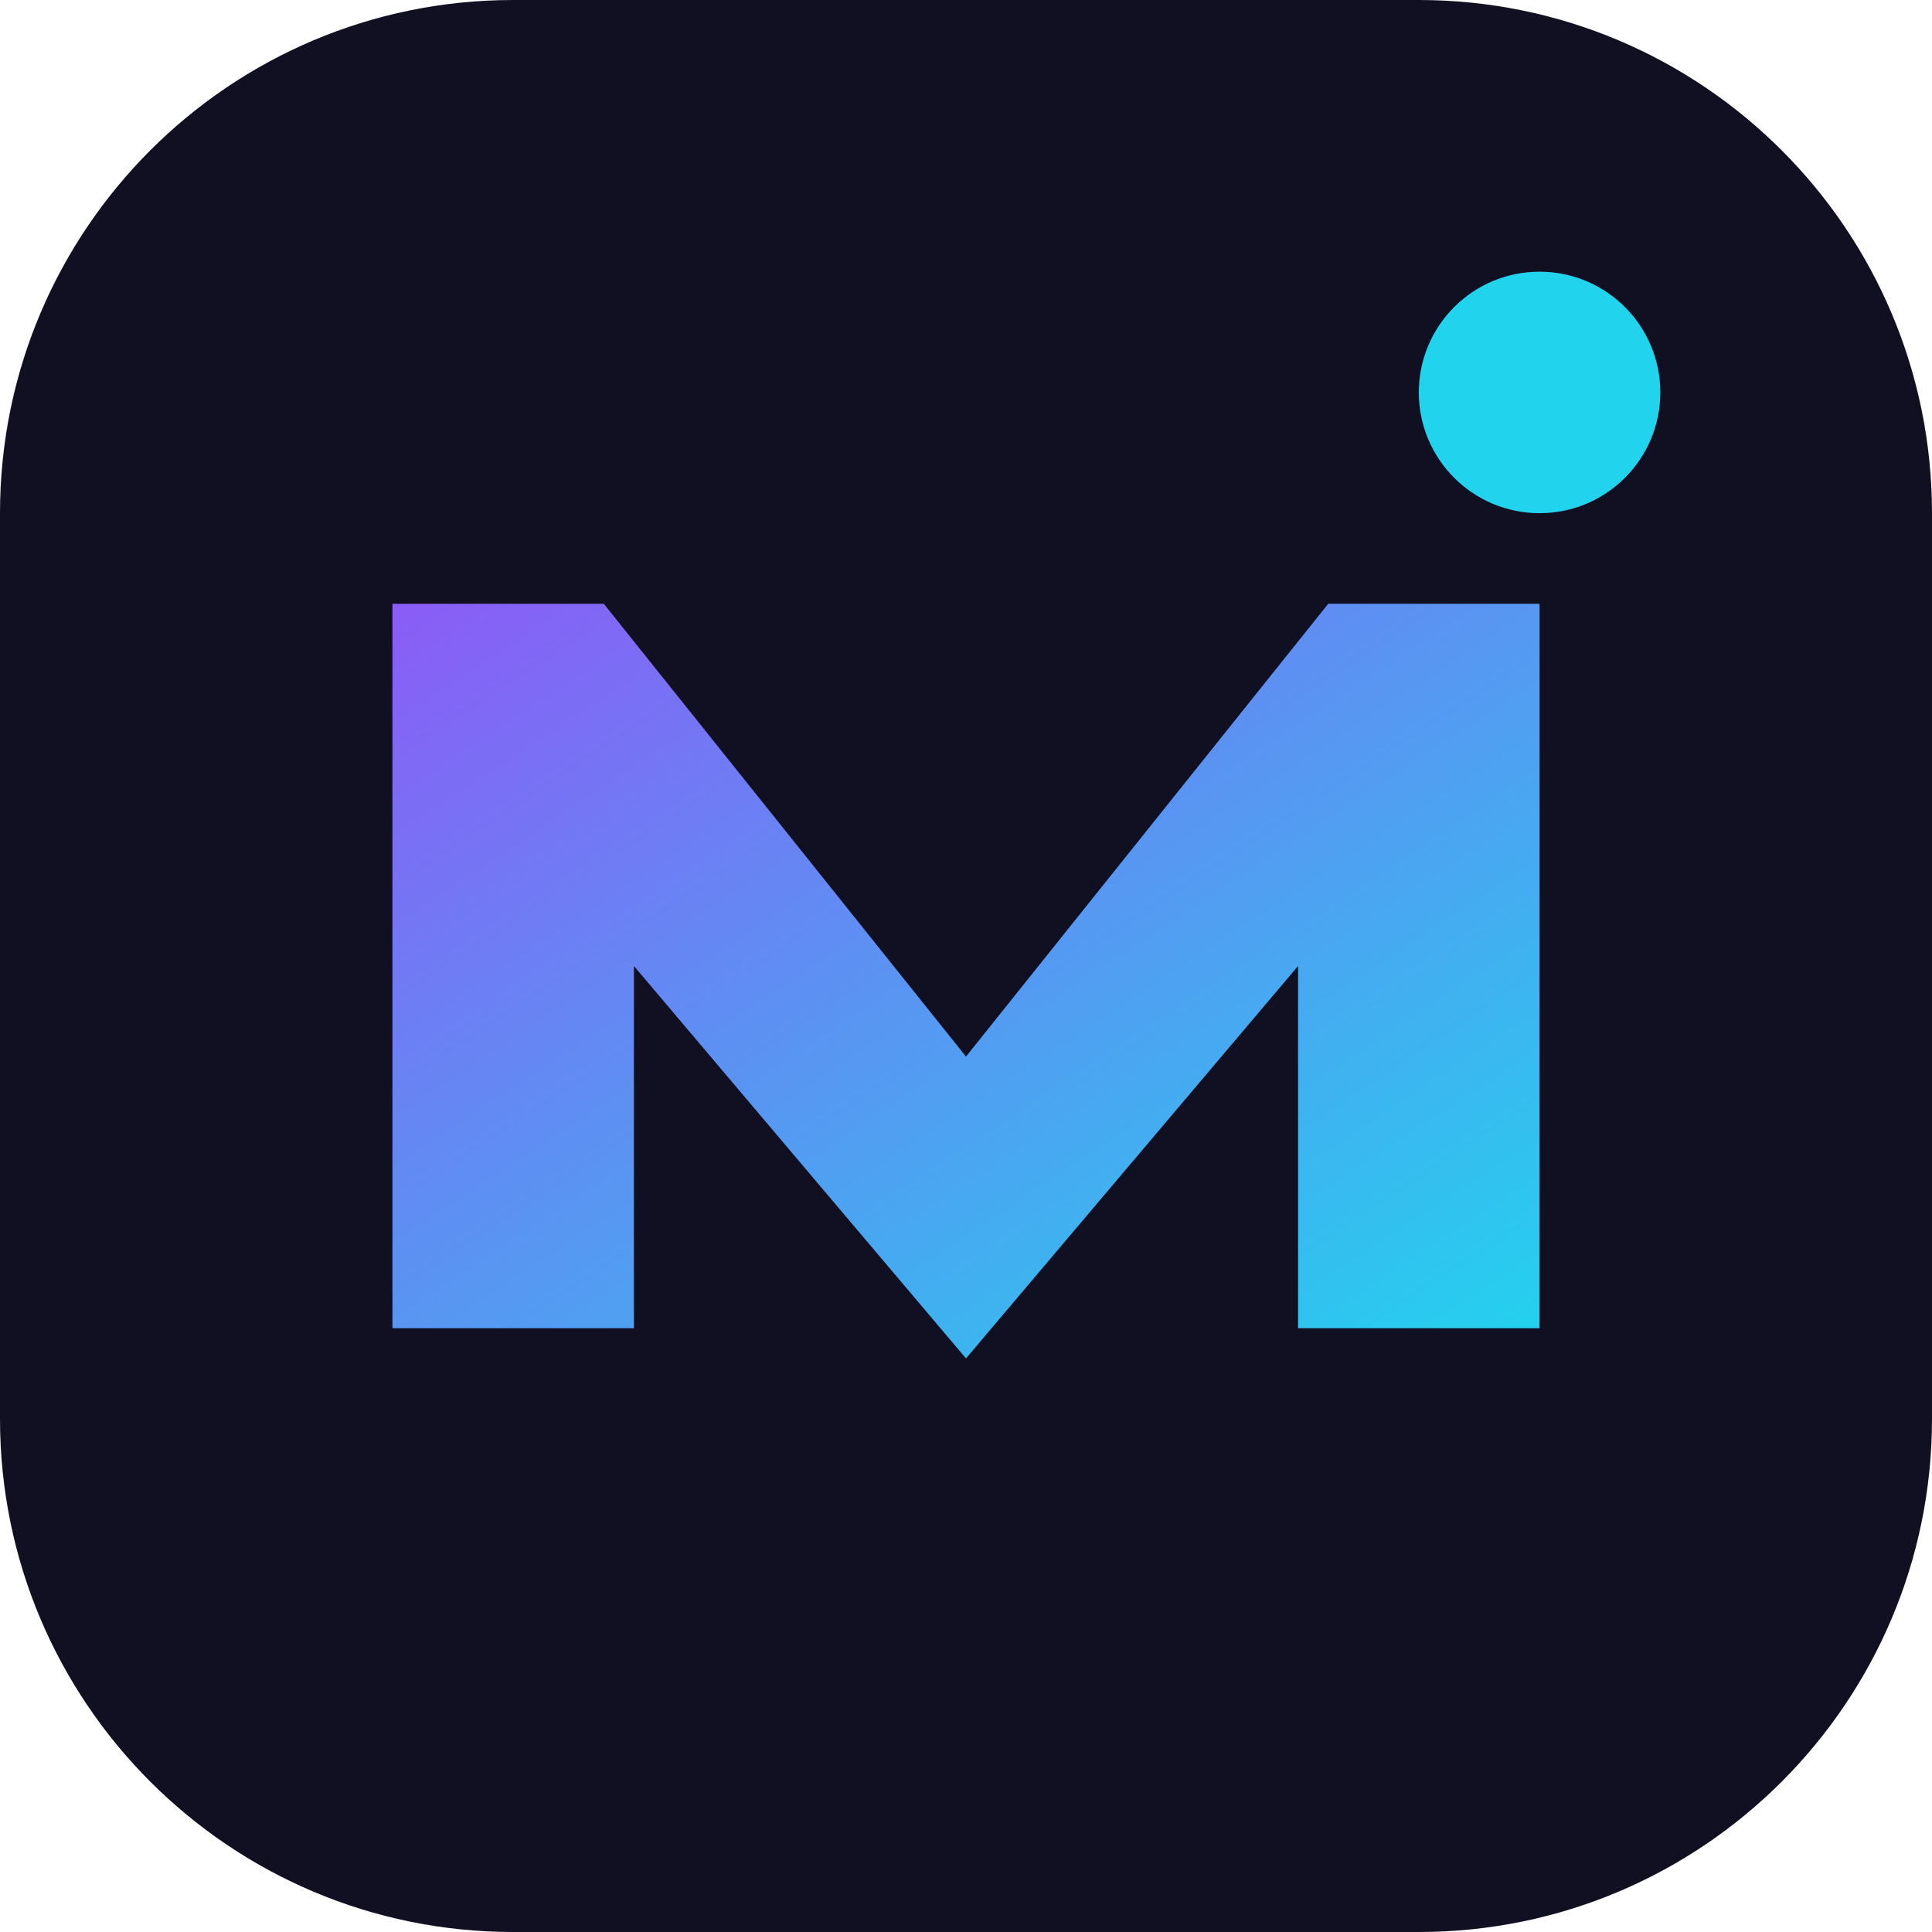
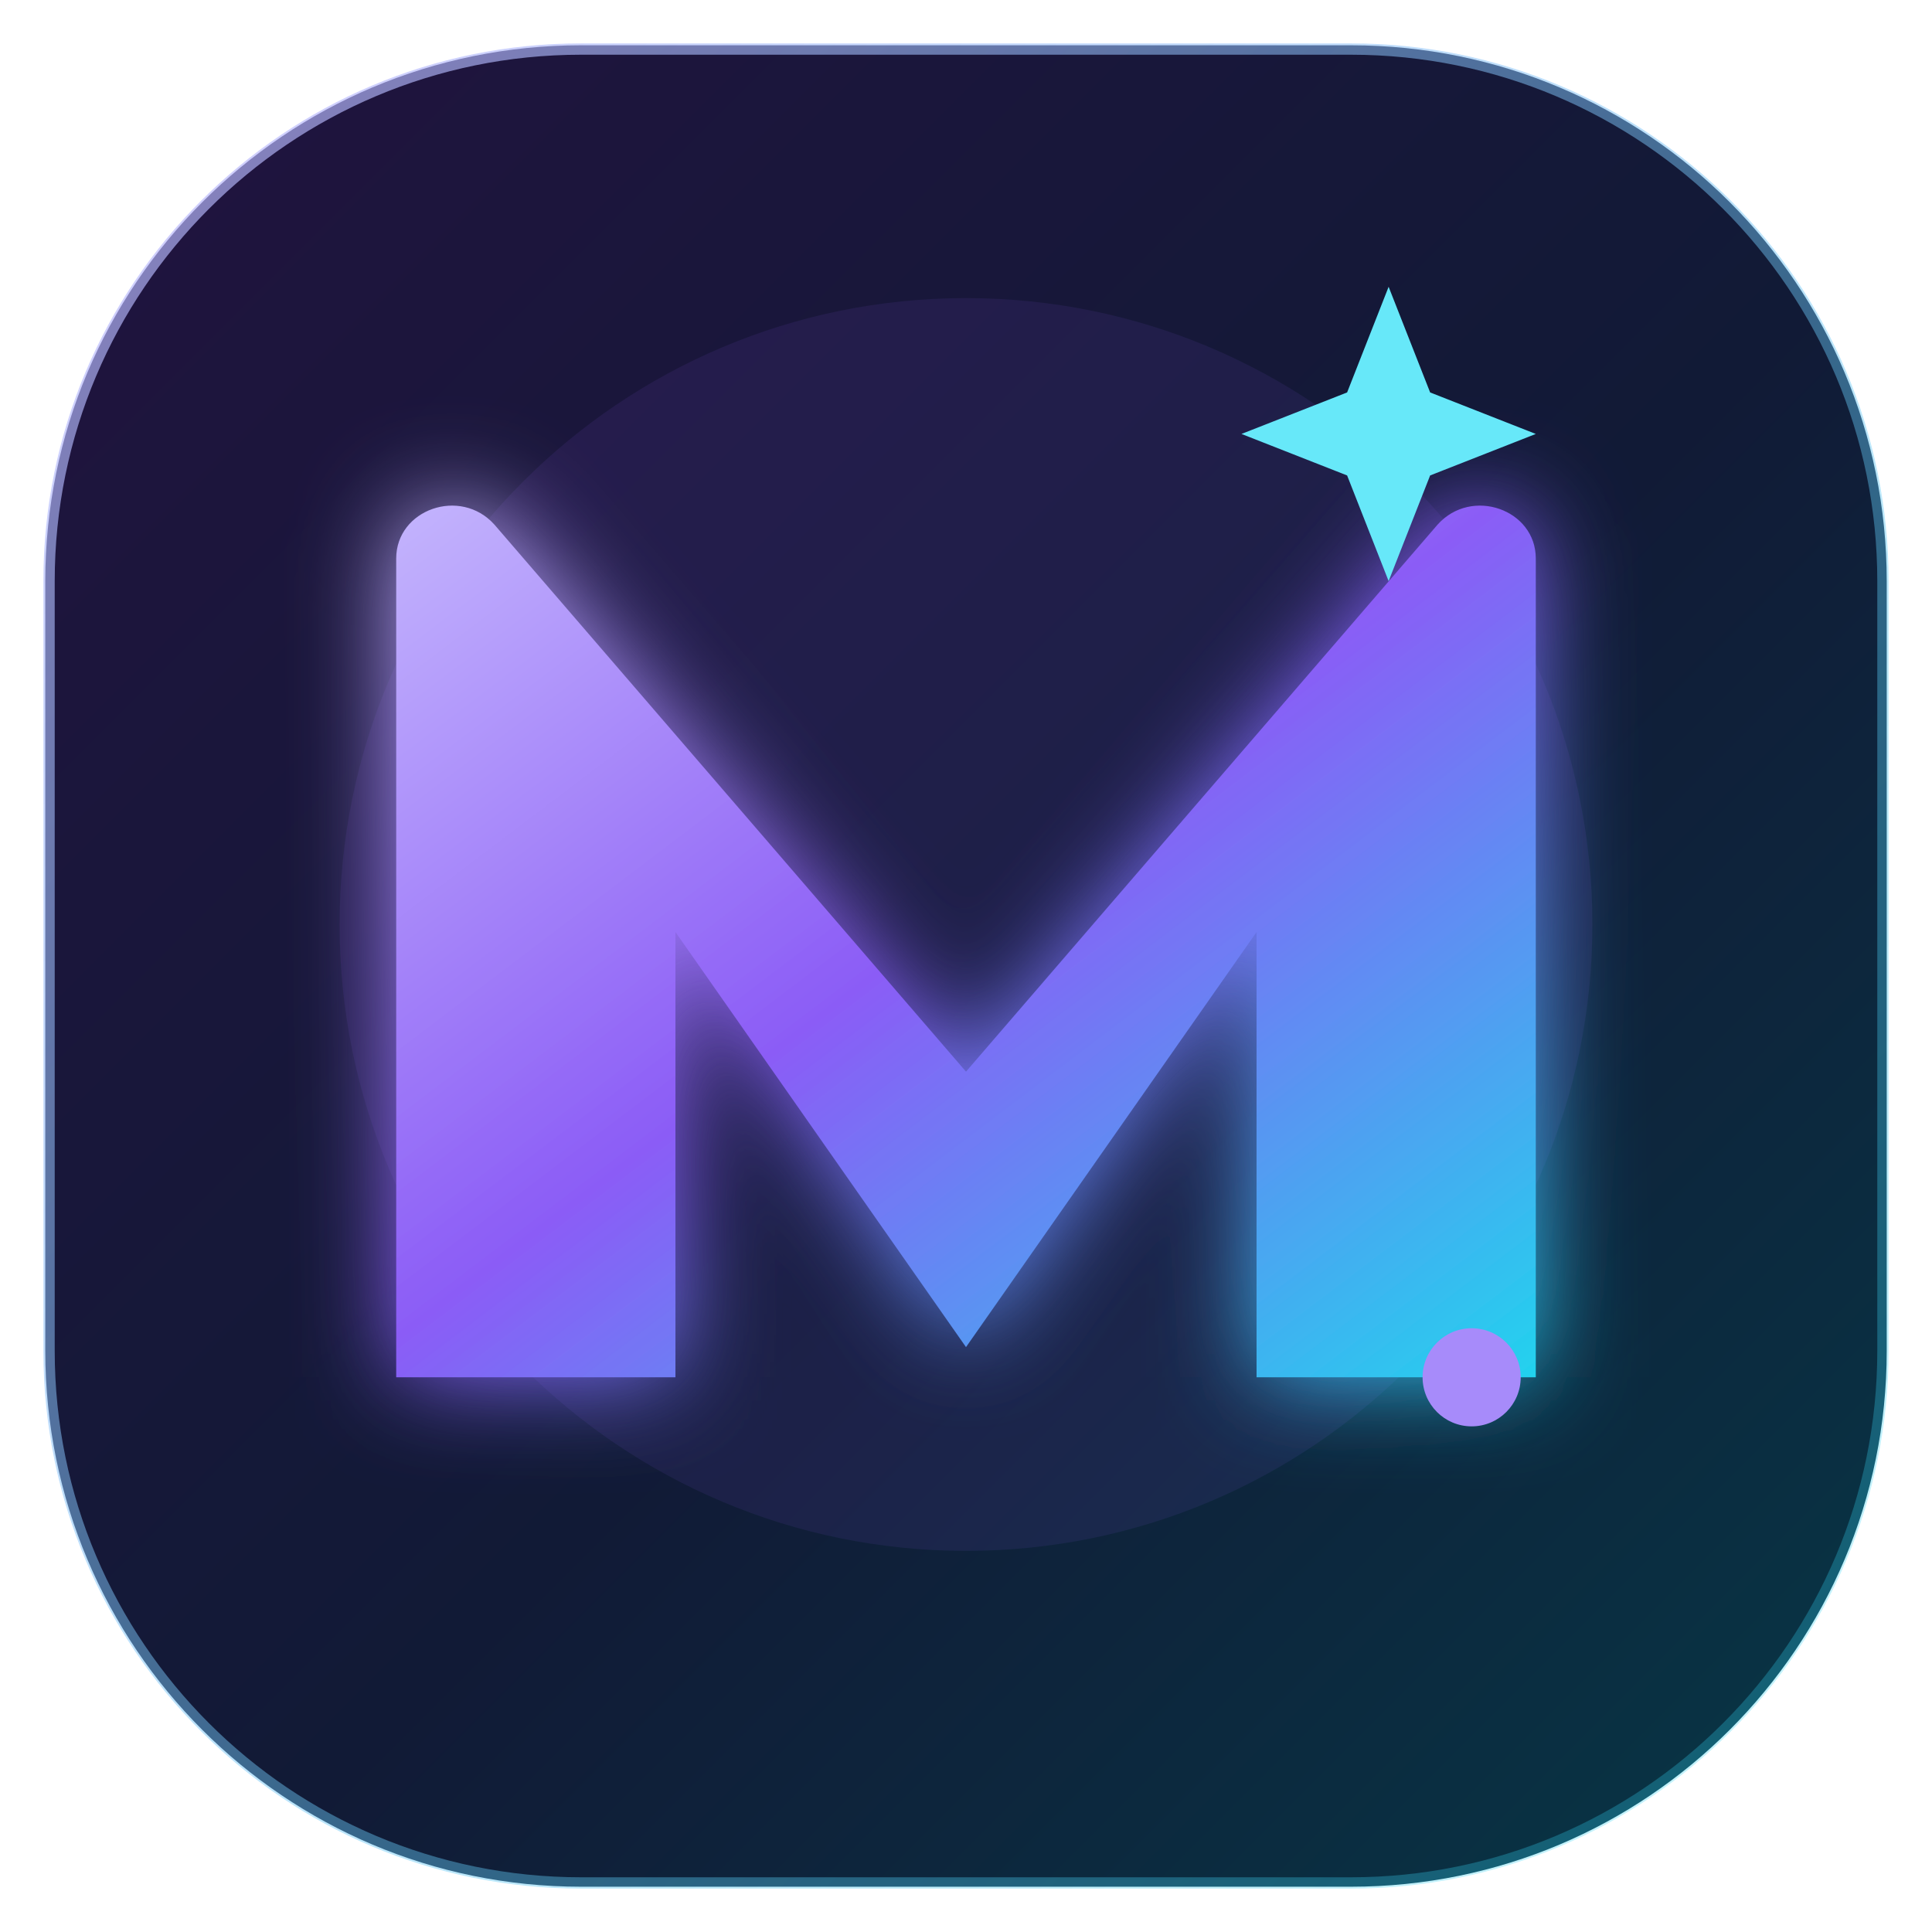
- <svg xmlns="http://www.w3.org/2000/svg" viewBox="0 0 64 64">
+ <svg xmlns="http://www.w3.org/2000/svg" viewBox="0 0 512 512">
  <defs>
-     <linearGradient id="g" x1="0" y1="0" x2="1" y2="1">
-       <stop stop-color="#8b5cf6" />
+     <linearGradient id="bg" x1="0" y1="0" x2="1" y2="1">
+       <stop stop-color="#21133f" />
+       <stop offset=".55" stop-color="#111a36" />
+       <stop offset="1" stop-color="#073746" />
+     </linearGradient>
+     <linearGradient id="mark" x1="0" y1="0" x2="1" y2="1">
+       <stop stop-color="#c4b5fd" />
+       <stop offset=".48" stop-color="#8b5cf6" />
      <stop offset="1" stop-color="#22d3ee" />
    </linearGradient>
+     <filter id="glow" x="-50%" y="-50%" width="200%" height="200%">
+       <feGaussianBlur stdDeviation="13" result="b" />
+       <feMerge>
+         <feMergeNode in="b" />
+         <feMergeNode in="SourceGraphic" />
+       </feMerge>
+     </filter>
+     <linearGradient id="edge" x1="0" y1="0" x2="1" y2="1">
+       <stop stop-color="#c4b5fd" stop-opacity=".7" />
+       <stop offset="1" stop-color="#22d3ee" stop-opacity=".25" />
+     </linearGradient>
  </defs>
-   <rect width="64" height="64" rx="17" fill="#111023" />
-   <path d="M13 44V20h7l12 15 12-15h7v24h-8V32L32 45 21 32v12z" fill="url(#g)" />
-   <circle cx="51" cy="13" r="4" fill="#22d3ee" />
+   <rect x="12" y="12" width="488" height="488" rx="142" fill="url(#bg)" />
+   <rect x="13" y="13" width="486" height="486" rx="141" fill="none" stroke="url(#edge)" stroke-width="3" />
+   <circle cx="256" cy="245" r="166" fill="#8b5cf6" opacity=".09" />
+   <path d="M105 365V148c0-13 17-19 26-9l125 145 125-145c9-10 26-4 26 9v217h-74V247L256 357 179 247v118z" fill="url(#mark)" filter="url(#glow)" />
+   <path d="M357 104l11-28 11 28 28 11-28 11-11 28-11-28-28-11z" fill="#67e8f9" />
+   <circle cx="390" cy="365" r="13" fill="#a78bfa" />
</svg>
